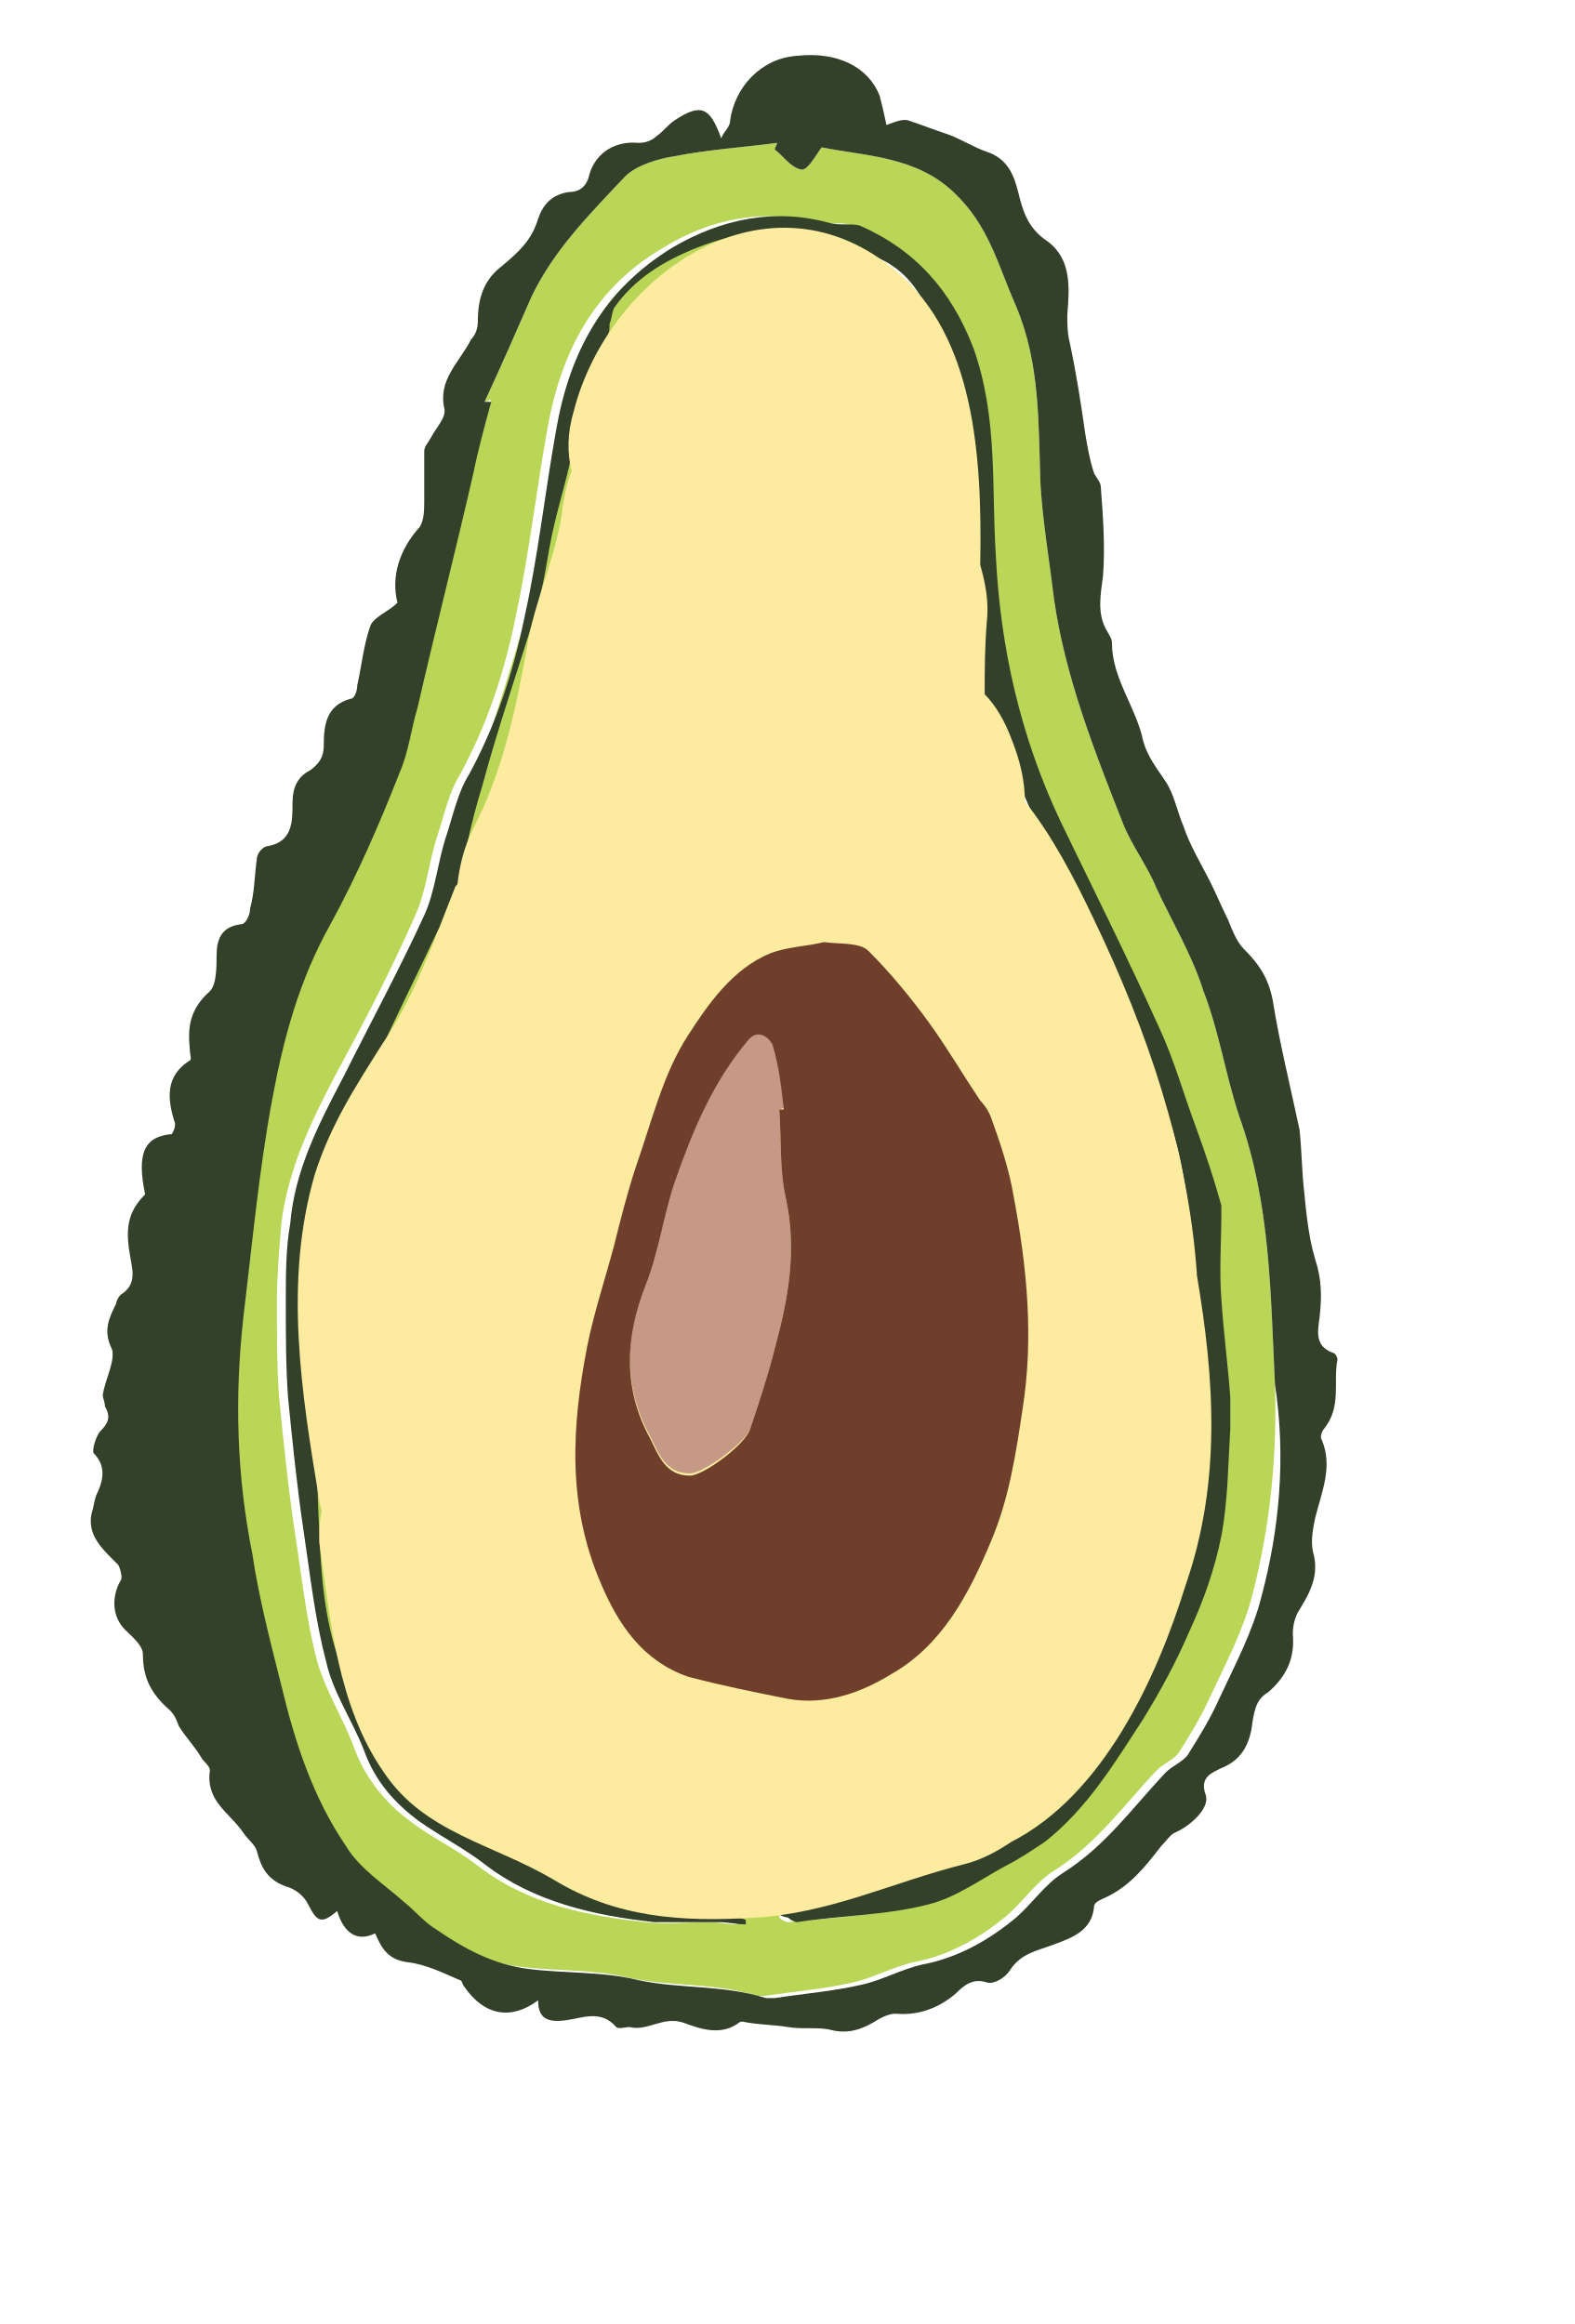
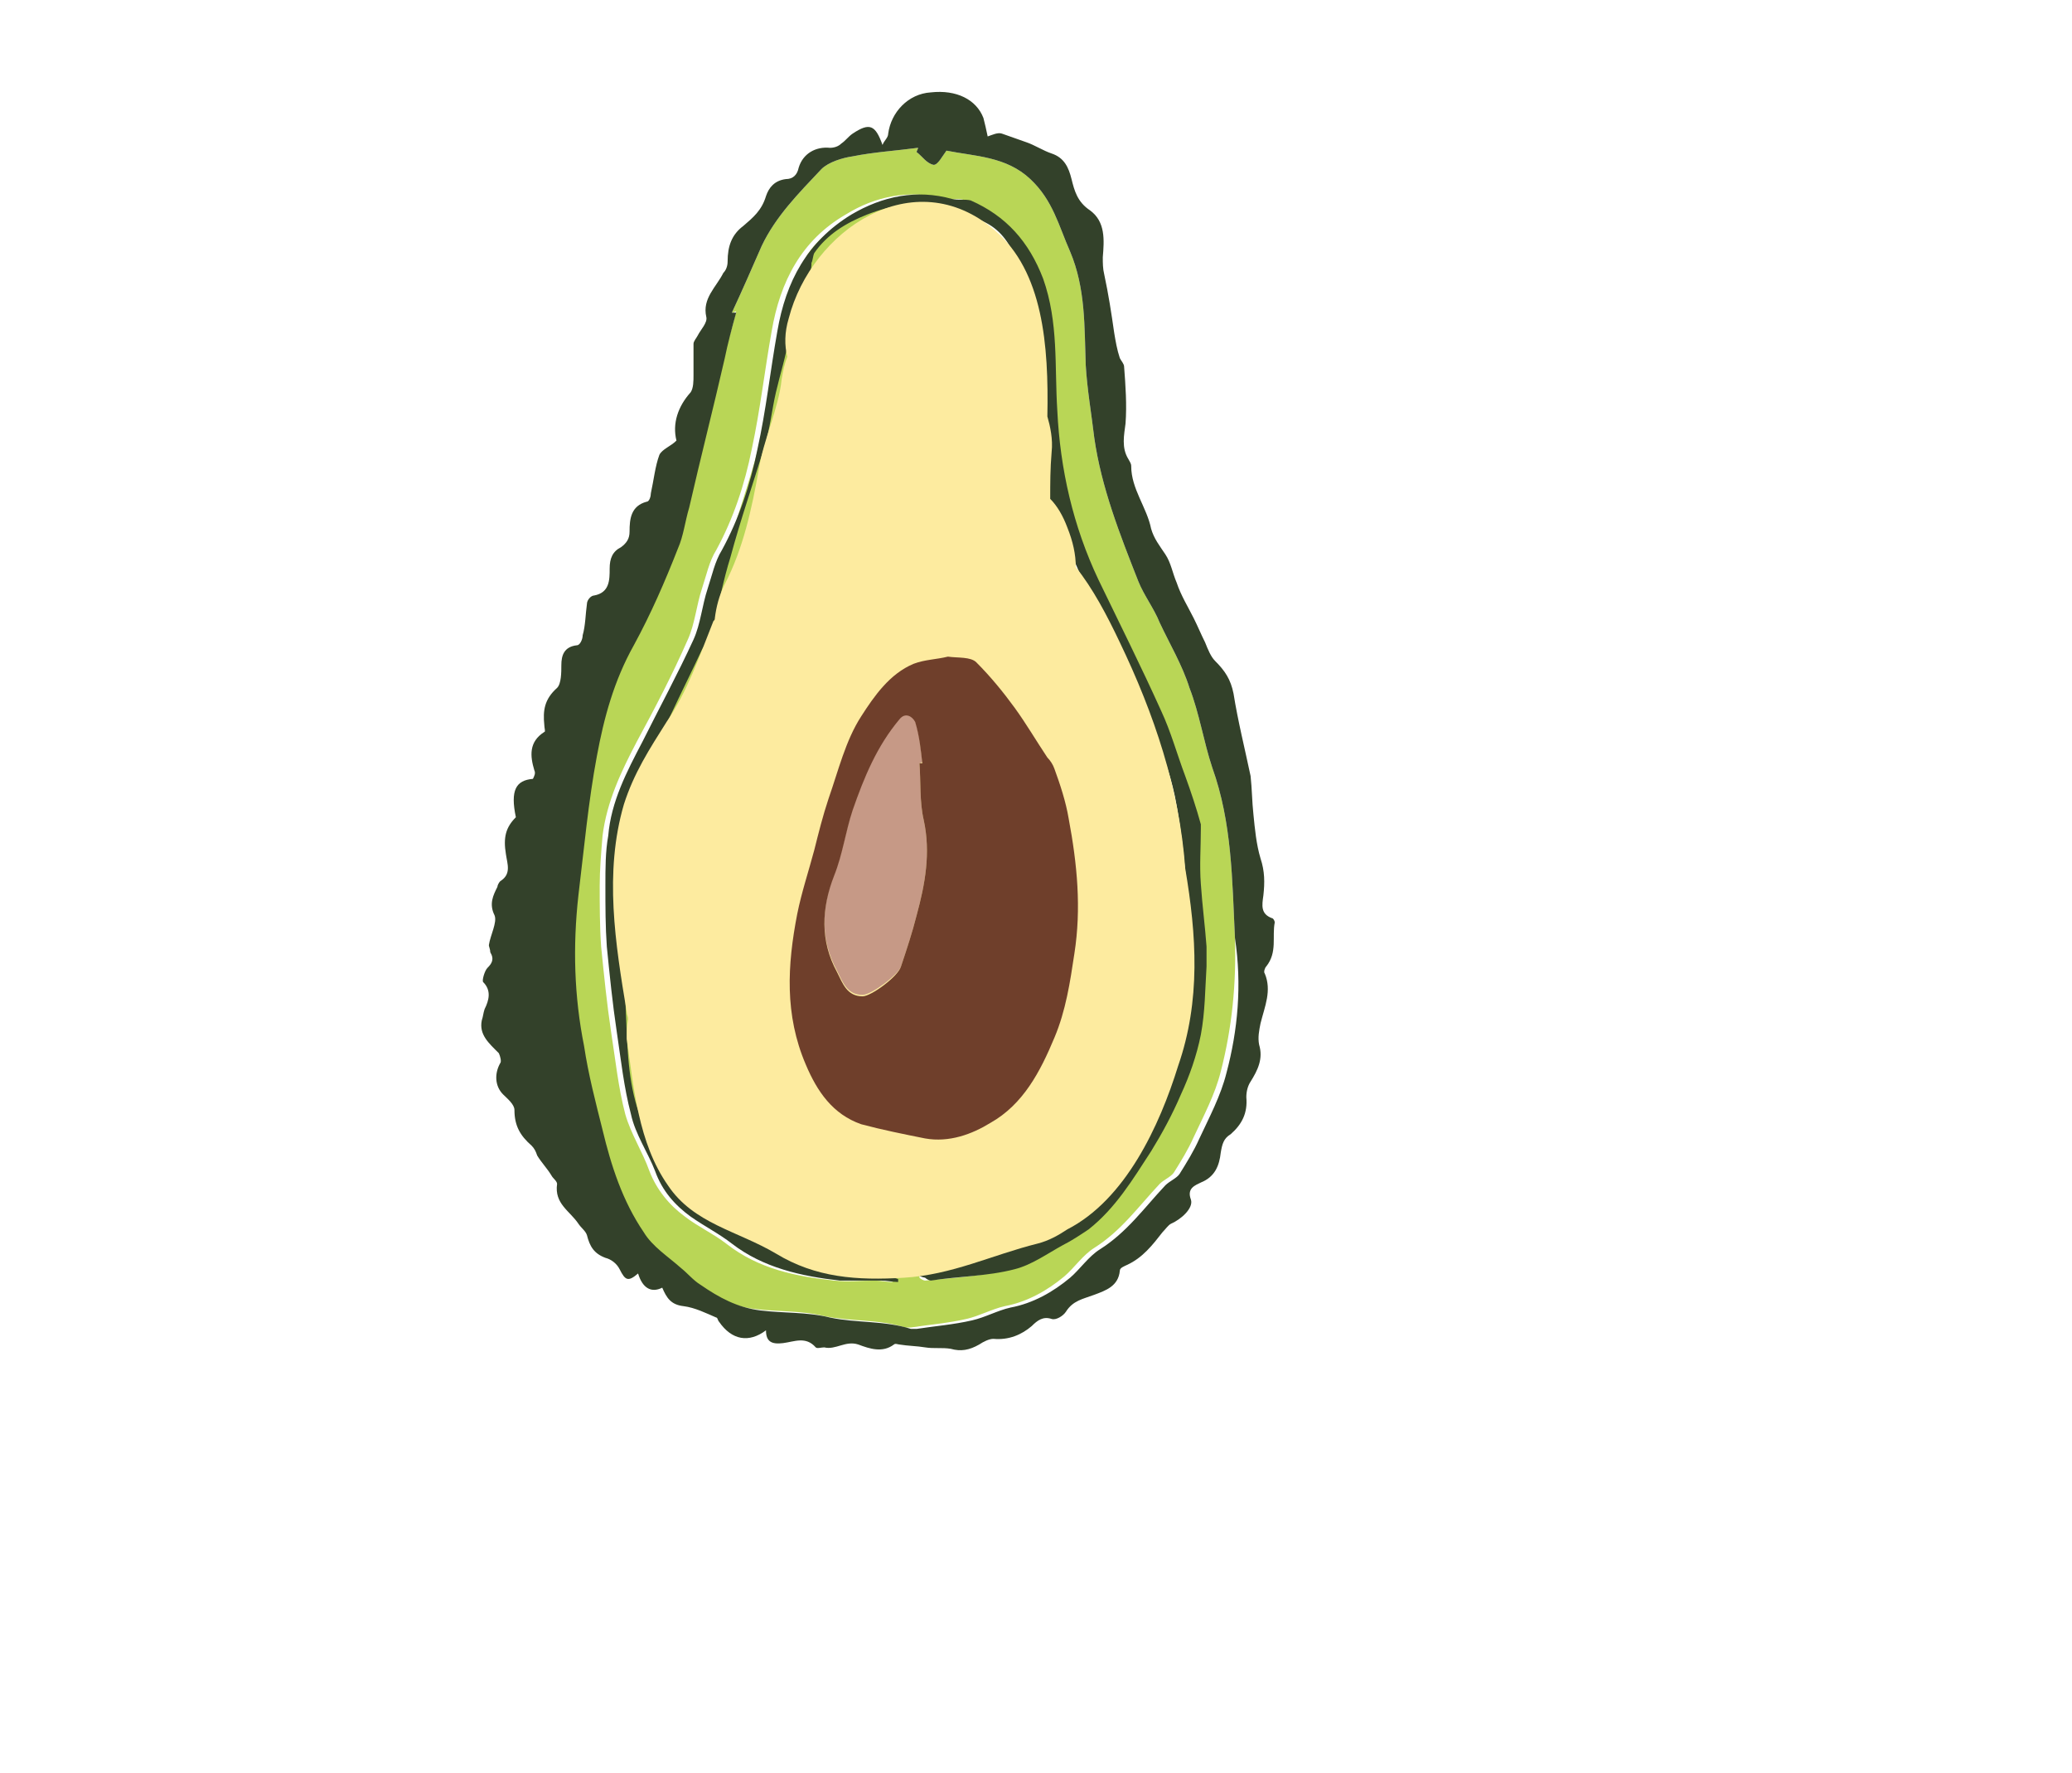
- <svg xmlns="http://www.w3.org/2000/svg" version="1.1" id="Layer_4_1_" x="0px" y="0px" viewBox="0 0 70.5 104.1" style="enable-background:new 0 0 70.5 104.1;" xml:space="preserve">
+ <svg xmlns="http://www.w3.org/2000/svg" version="1.1" id="Layer_2" x="0px" y="0px" viewBox="0 0 145.8 124.7" style="enable-background:new 0 0 145.8 124.7;" xml:space="preserve">
  <style type="text/css">
	.st0{fill:#B9D656;}
	.st1{fill:#33412A;}
	.st2{fill:#FDEB9F;}
	.st3{fill:#C69986;}
	.st4{fill:#6F3F2B;}
</style>
  <g>
-     <path class="st0" d="M22,17.9C21.8,18,21.7,18,21.7,18c0.7-1.5,1.4-3.1,2.1-4.7c1-2.1,2.6-3.7,4.2-5.4c0.5-0.5,1.5-0.8,2.2-0.9   c1.5-0.3,3.1-0.4,4.6-0.6c0,0.1-0.1,0.2-0.1,0.3c0.4,0.3,0.7,0.8,1.2,0.9c0.3,0,0.6-0.6,0.9-1c2,0.4,4.2,0.4,5.9,2   c1.6,1.5,2,3.3,2.8,5.1c1.1,2.6,1,5.3,1.1,8c0.1,1.7,0.4,3.4,0.6,5.1c0.5,3.5,1.8,6.8,3.1,10.1c0.4,1,1.1,1.9,1.5,2.9   c0.7,1.5,1.6,3,2.1,4.6c0.7,1.8,1,3.8,1.6,5.6c1.4,3.9,1.4,7.9,1.6,12c0.1,3.2-0.2,6.3-1,9.4c-0.4,1.6-1.2,3.1-1.9,4.6   c-0.4,0.9-0.9,1.7-1.4,2.5c-0.2,0.3-0.7,0.5-1,0.8c-1.5,1.6-2.7,3.3-4.6,4.5c-0.8,0.5-1.4,1.4-2.1,2c-1.2,1-2.6,1.8-4.2,2.1   c-0.9,0.2-1.8,0.7-2.7,0.9c-1.3,0.3-2.6,0.4-3.9,0.6c-0.1,0-0.3,0-0.4,0c-1.9-0.6-3.8-0.4-5.7-0.8c-1.6-0.4-3.3-0.3-4.9-0.5   c-1.6-0.2-2.9-0.9-4.2-1.8c-0.5-0.3-0.9-0.8-1.4-1.2c-0.9-0.8-2-1.5-2.6-2.5c-1.5-2.2-2.3-4.7-2.9-7.2c-0.5-2-1-3.9-1.3-5.9   c-0.7-3.5-0.8-7-0.4-10.6c0.4-3.3,0.7-6.6,1.3-9.8c0.5-2.7,1.2-5.3,2.6-7.8c1.2-2.2,2.2-4.5,3.1-6.8c0.4-0.9,0.5-1.9,0.8-2.9   c0.8-3.5,1.7-7,2.5-10.5C21.5,20.1,21.7,19.1,22,17.9z M36.8,42.2c-0.8,0.2-1.6,0.2-2.4,0.5c-1.7,0.7-2.8,2.3-3.7,3.7   c-1.1,1.7-1.6,3.8-2.3,5.8c-0.4,1.2-0.7,2.4-1,3.6c-0.4,1.5-0.9,3-1.2,4.5c-0.7,3.6-0.9,7.1,0.6,10.6c0.8,1.9,1.9,3.5,3.9,4.2   c1.5,0.4,3,0.7,4.5,1c1.7,0.3,3.3-0.3,4.6-1.1c2.3-1.3,3.5-3.6,4.5-6c0.8-1.9,1.1-3.9,1.4-5.9c0.6-3.2,0.3-6.4-0.3-9.5   c-0.2-1.2-0.6-2.4-1-3.5c-0.1-0.3-0.3-0.6-0.5-0.8c-0.8-1.2-1.5-2.4-2.3-3.5c-0.8-1.1-1.7-2.2-2.7-3.2   C38.4,42.2,37.6,42.3,36.8,42.2z M34.9,85.7c0,0.1,0,0.1,0,0.2c0.1,0.1,0.3,0.2,0.4,0.2c2-0.2,4-0.3,5.9-0.8   c1.2-0.3,2.3-1.1,3.4-1.7c0.6-0.3,1.3-0.7,1.8-1.1c1.9-1.5,3.2-3.5,4.4-5.5c0.8-1.3,1.5-2.6,2.1-4c0.6-1.4,1.1-2.8,1.4-4.2   c0.3-1.6,0.3-3.2,0.4-4.8c0-0.5,0-0.9,0-1.4c-0.1-1.5-0.3-3-0.4-4.4c-0.1-1.3,0-2.6,0-3.9c0-0.1,0-0.2,0-0.3   c-0.4-1.1-0.7-2.3-1.1-3.4c-0.5-1.5-1-3.1-1.7-4.6c-1.4-3.1-2.9-6.1-4.4-9.2c-1.8-3.8-2.6-7.8-2.9-11.9c-0.2-3.1,0.1-6.3-1-9.3   c-1-2.6-2.6-4.4-5.1-5.5c-0.4-0.2-0.9,0-1.3-0.1c-2.6-0.7-5-0.2-7.1,1.1c-3.1,1.8-4.6,4.7-5.2,8.2c-0.5,2.8-0.8,5.5-1.4,8.3   c-0.5,2.5-1.3,4.9-2.5,7.1c-0.5,0.8-0.7,1.8-1,2.7c-0.4,1.2-0.5,2.5-1,3.6c-1.1,2.5-2.3,4.8-3.6,7.2c-1.1,2.1-2.1,4.2-2.4,6.6   c-0.1,1.2-0.2,2.4-0.2,3.5c0,1.4,0,2.9,0.1,4.3c0.2,2,0.4,4,0.7,6c0.3,1.9,0.5,3.9,1,5.8c0.4,1.4,1.2,2.6,1.7,4   c0.5,1.3,1.4,2.4,2.5,3.2c0.9,0.7,2,1.2,2.9,1.9c2.3,1.8,4.9,2.3,7.6,2.6c0.9,0.1,1.9,0,2.9,0c0.4,0,0.8,0.1,1.2,0.1   c0-0.1,0-0.2,0-0.2c-0.2-0.1-0.5-0.1-0.7-0.2c-1-0.4-2.1,0.2-3.2-0.2c-1.5-0.5-3-0.6-4.4-1.4c-1.1-0.6-2.1-1.3-3.3-1.7   c-1.5-0.6-2.8-1.4-3.7-2.6c-1-1.3-1.7-2.9-2.4-4.3c-1.1-2.2-1.3-4.6-1.4-7c-0.1-1.9-0.1-3.7-0.3-5.6c-0.1-1.3-0.5-2.5-0.5-3.7   c-0.1-3,0.9-5.8,2.1-8.6c0.1-0.1,0.2-0.4,0.2-0.4c-0.5-0.6,0-1,0.2-1.5c0.4-0.8,1-1.6,1.4-2.5c0.8-1.5,1.5-3.1,2.2-4.6   c0.3-0.5,0.6-1,0.8-1.6c0.5-1.6,0.8-3.3,1.2-4.9c0.8-2.6,1.7-5.2,2.4-7.8c0.4-1.2,0.5-2.5,0.8-3.8c0.3-1.3,0.7-2.5,0.9-3.8   c0.3-1.6,0.6-3.3,1.5-4.7c0.1-0.2,0-0.4,0.1-0.6c0-0.2,0-0.5,0.2-0.7c0.9-1.3,2.2-2.1,3.7-2.7c1.8-0.8,3.5-1,5.4-0.5   c0.8,0.2,1.5,0.5,2.3,0.8c1.2,0.4,2.1,1.2,2.6,2.4c0.9,2.1,1.5,4.4,1.7,6.7c0.1,1.9,0.3,3.8,0.4,5.7c0.1,2.1,0,4.3,0.9,6.3   c1.3,2.9,2.5,5.8,3.8,8.7c1,2.1,2.2,4.2,3.1,6.3c0.7,1.7,1.2,3.4,1.6,5.2c0.4,2.2,0.6,4.4,0.8,6.7c0.1,0.8,0.2,1.7,0.1,2.5   c-0.1,1.8-0.3,3.5-0.5,5.3c-0.3,2.4-0.9,4.8-2.1,6.9c-1.1,2-2.4,3.9-3.6,5.8c-0.2,0.3-0.5,0.6-0.8,0.8c-1.6,1-3.3,1.9-4.9,2.8   c-1.7,0.9-3.5,1.5-5.4,1.8C36,85.4,35.4,85.5,34.9,85.7z" />
-     <path class="st1" d="M34.9,85.7c0.6-0.1,1.1-0.3,1.7-0.4c1.9-0.3,3.7-0.9,5.4-1.8c1.7-0.9,3.3-1.9,4.9-2.8c0.3-0.2,0.6-0.5,0.8-0.8   c1.2-1.9,2.5-3.8,3.6-5.8c1.2-2.1,1.8-4.5,2.1-6.9c0.2-1.8,0.4-3.5,0.5-5.3c0.1-0.8,0-1.7-0.1-2.5c-0.2-2.2-0.4-4.5-0.8-6.7   c-0.3-1.8-0.9-3.5-1.6-5.2c-0.9-2.2-2.1-4.2-3.1-6.3c-1.3-2.9-2.5-5.8-3.8-8.7c-0.9-2-0.8-4.2-0.9-6.3c-0.1-1.9-0.3-3.8-0.4-5.7   c-0.2-2.3-0.8-4.6-1.7-6.7c-0.5-1.1-1.3-2-2.6-2.4c-0.8-0.2-1.5-0.6-2.3-0.8c-1.8-0.5-3.6-0.2-5.4,0.5c-1.5,0.6-2.8,1.4-3.7,2.7   c-0.1,0.2-0.1,0.5-0.2,0.7c0,0.2,0,0.4-0.1,0.6c-0.9,1.4-1.2,3.1-1.5,4.7c-0.2,1.3-0.6,2.5-0.9,3.8c-0.3,1.3-0.4,2.5-0.8,3.8   c-0.8,2.6-1.7,5.2-2.4,7.8c-0.5,1.6-0.8,3.2-1.2,4.9c-0.2,0.6-0.5,1.1-0.8,1.6c-0.7,1.5-1.5,3.1-2.2,4.6c-0.4,0.9-1,1.7-1.4,2.5   c-0.2,0.4-0.7,0.9-0.2,1.5c0.1,0.1-0.1,0.3-0.2,0.4c-1.2,2.7-2.2,5.5-2.1,8.6c0,1.2,0.4,2.5,0.5,3.7c0.2,1.9,0.2,3.7,0.3,5.6   c0.1,2.4,0.3,4.8,1.4,7c0.7,1.5,1.5,3,2.4,4.3c0.9,1.3,2.2,2.1,3.7,2.6c1.1,0.4,2.2,1.1,3.3,1.7c1.4,0.8,2.9,0.9,4.4,1.4   c1.1,0.3,2.1-0.2,3.2,0.2c0.2,0.1,0.5,0.1,0.7,0.2c0,0.1,0,0.2,0,0.2c-0.4,0-0.8-0.1-1.2-0.1c-1,0-1.9,0-2.9,0   c-2.7-0.3-5.4-0.9-7.6-2.6c-0.9-0.7-1.9-1.2-2.9-1.9c-1.1-0.8-2-1.8-2.5-3.2c-0.5-1.3-1.4-2.6-1.7-4c-0.5-1.9-0.7-3.8-1-5.8   c-0.3-2-0.5-4-0.7-6c-0.1-1.4-0.1-2.8-0.1-4.3c0-1.2,0-2.4,0.2-3.5c0.2-2.4,1.3-4.5,2.4-6.6c1.2-2.4,2.5-4.8,3.6-7.2   c0.5-1.1,0.6-2.4,1-3.6c0.3-0.9,0.5-1.9,1-2.7c1.2-2.2,2-4.6,2.5-7.1c0.6-2.7,0.9-5.5,1.4-8.3c0.6-3.5,2.1-6.3,5.2-8.2   c2.2-1.3,4.6-1.8,7.1-1.1c0.4,0.1,0.9,0,1.3,0.1c2.5,1.1,4.1,2.9,5.1,5.5c1.1,3.1,0.8,6.2,1,9.3c0.2,4.1,1.1,8.1,2.9,11.9   c1.5,3.1,3,6.1,4.4,9.2c0.7,1.5,1.1,3,1.7,4.6c0.4,1.1,0.8,2.3,1.1,3.4c0,0.1,0,0.2,0,0.3c0,1.3-0.1,2.6,0,3.9   c0.1,1.5,0.3,3,0.4,4.4c0,0.5,0,0.9,0,1.4c-0.1,1.6-0.1,3.2-0.4,4.8c-0.3,1.5-0.8,2.9-1.4,4.2c-0.6,1.4-1.3,2.7-2.1,4   c-1.3,2-2.5,4-4.4,5.5c-0.6,0.4-1.2,0.8-1.8,1.1c-1.1,0.6-2.2,1.4-3.4,1.7c-1.9,0.5-4,0.5-5.9,0.8c-0.1,0-0.3-0.1-0.4-0.2   C34.8,85.8,34.9,85.7,34.9,85.7z" />
-     <path class="st1" d="M59.9,60.9c0-0.1-0.1-0.3-0.2-0.3c-0.8-0.3-0.7-0.9-0.6-1.6c0.1-0.9,0.1-1.7-0.2-2.6c-0.3-1-0.4-2.1-0.5-3.1   c-0.1-0.9-0.1-1.8-0.2-2.7c-0.4-1.9-0.9-3.9-1.2-5.8c-0.2-1-0.6-1.6-1.3-2.3c-0.3-0.3-0.5-0.8-0.7-1.3c-0.3-0.6-0.5-1.1-0.8-1.7   c-0.4-0.8-0.9-1.6-1.2-2.5c-0.3-0.7-0.4-1.4-0.8-2c-0.4-0.6-0.8-1.1-1-1.8c-0.3-1.5-1.4-2.8-1.4-4.4c0-0.2-0.1-0.3-0.2-0.5   c-0.5-0.8-0.3-1.7-0.2-2.5c0.1-1.3,0-2.7-0.1-4c0-0.2-0.2-0.4-0.3-0.6c-0.2-0.6-0.3-1.2-0.4-1.8c-0.2-1.4-0.4-2.7-0.7-4.1   c-0.1-0.4-0.1-0.8-0.1-1.2c0.1-1.2,0.2-2.5-0.9-3.3c-0.9-0.6-1.1-1.4-1.3-2.2c-0.2-0.8-0.5-1.5-1.4-1.8c-0.6-0.2-1.2-0.6-1.8-0.8   c-0.6-0.2-1.1-0.4-1.7-0.6c-0.3-0.1-0.7,0.1-1,0.2c-0.1-0.5-0.2-0.9-0.3-1.3c-0.5-1.3-1.9-2-3.7-1.8c-1.6,0.1-2.8,1.4-3,2.9   c0,0.3-0.3,0.5-0.4,0.8c-0.5-1.4-0.9-1.6-2.1-0.8c-0.3,0.2-0.5,0.5-0.8,0.7c-0.2,0.2-0.5,0.3-0.8,0.3c-1-0.1-1.9,0.4-2.2,1.4   c-0.1,0.5-0.4,0.8-0.9,0.8c-0.8,0.1-1.2,0.6-1.4,1.2c-0.3,1-0.9,1.5-1.6,2.1c-0.8,0.6-1.1,1.4-1.1,2.5c0,0.3-0.1,0.6-0.3,0.8   c-0.5,1-1.5,1.8-1.2,3.1c0.1,0.4-0.4,0.9-0.6,1.3c-0.1,0.2-0.3,0.4-0.3,0.6c0,0.7,0,1.5,0,2.2c0,0.4,0,0.9-0.2,1.2   c-0.9,1-1.3,2.2-1,3.4c-0.4,0.4-1,0.6-1.2,1c-0.3,0.8-0.4,1.8-0.6,2.7c0,0.2-0.1,0.6-0.3,0.6c-1.1,0.3-1.2,1.2-1.2,2.1   c0,0.5-0.2,0.8-0.6,1.1c-0.6,0.3-0.8,0.8-0.8,1.5c0,0.8,0,1.7-1.1,1.9c-0.2,0-0.5,0.3-0.5,0.6c-0.1,0.7-0.1,1.5-0.3,2.2   c0,0.3-0.2,0.7-0.4,0.7c-0.9,0.1-1.1,0.7-1.1,1.4c0,0.5,0,1.3-0.3,1.6c-0.9,0.8-1,1.6-0.9,2.6c0,0.2,0.1,0.5,0,0.5   c-1.1,0.7-1,1.7-0.7,2.7c0.1,0.2,0,0.4-0.1,0.6c-1.2,0.1-1.6,0.8-1.2,2.7c-0.7,0.7-0.9,1.4-0.7,2.6c0.1,0.7,0.4,1.4-0.4,1.9   c-0.1,0.1-0.2,0.3-0.2,0.4C4.9,59,4.6,59.6,5,60.4c0.2,0.5-0.3,1.4-0.4,2.1c0,0.1,0.1,0.3,0.1,0.5c0.3,0.5,0.1,0.8-0.2,1.1   c-0.2,0.2-0.4,0.9-0.3,1c0.6,0.6,0.4,1.3,0.1,1.9c-0.1,0.3-0.1,0.5-0.2,0.8c-0.2,1,0.5,1.6,1.2,2.3c0.1,0.2,0.2,0.6,0.1,0.7   c-0.4,0.7-0.4,1.6,0.2,2.2c0.3,0.3,0.8,0.7,0.8,1.1c0,1.1,0.4,1.8,1.2,2.5c0.2,0.2,0.3,0.4,0.4,0.7c0.3,0.5,0.7,0.9,1,1.4   c0.1,0.2,0.4,0.4,0.4,0.6c-0.2,1.4,0.9,1.9,1.5,2.8c0.2,0.3,0.5,0.5,0.6,0.8c0.2,0.8,0.5,1.3,1.3,1.6c0.4,0.1,0.8,0.4,1,0.8   c0.4,0.8,0.6,0.9,1.3,0.3c0.3,1,0.9,1.4,1.7,1c0.3,0.7,0.6,1.2,1.5,1.3c0.8,0.1,1.6,0.5,2.3,0.8c0.1,0,0.1,0.2,0.2,0.3   c0.9,1.3,2.1,1.5,3.3,0.6c0,0.8,0.4,1,1.2,0.9c0.8-0.1,1.6-0.5,2.3,0.3c0.1,0.1,0.4,0,0.6,0c0.8,0.2,1.5-0.5,2.4-0.2   c0.8,0.3,1.7,0.6,2.5,0c0.1-0.1,0.3,0,0.4,0c0.6,0.1,1.2,0.1,1.8,0.2c0.6,0.1,1.2,0,1.8,0.1c0.7,0.2,1.3,0.1,2-0.3   c0.3-0.2,0.7-0.4,1-0.4c1.1,0.1,2-0.3,2.7-0.9c0.4-0.4,0.8-0.7,1.4-0.5c0.3,0.1,0.8-0.2,1-0.5c0.5-0.8,1.2-0.9,2-1.2   c0.8-0.3,1.7-0.6,1.8-1.7c0-0.2,0.3-0.3,0.5-0.4c1.1-0.5,1.8-1.4,2.5-2.3c0.2-0.2,0.4-0.5,0.6-0.6c0.7-0.3,1.6-1.1,1.4-1.7   c-0.3-0.8,0.3-1,0.7-1.2c1-0.4,1.3-1.2,1.4-2.1c0.1-0.6,0.2-1,0.7-1.3c0.8-0.7,1.2-1.5,1.1-2.6c0-0.4,0.1-0.8,0.3-1.1   c0.5-0.8,0.9-1.6,0.6-2.6c-0.1-0.5,0-1,0.1-1.5c0.3-1.2,0.8-2.3,0.3-3.5c-0.1-0.1,0-0.4,0.1-0.5C60.1,63,59.7,61.9,59.9,60.9z    M56.5,71.5c-0.4,1.6-1.2,3.1-1.9,4.6c-0.4,0.9-0.9,1.7-1.4,2.5c-0.2,0.3-0.7,0.5-1,0.8c-1.5,1.6-2.7,3.3-4.6,4.5   c-0.8,0.5-1.4,1.4-2.1,2c-1.2,1-2.6,1.8-4.2,2.1c-0.9,0.2-1.8,0.7-2.7,0.9c-1.3,0.3-2.6,0.4-3.9,0.6c-0.1,0-0.3,0-0.4,0   c-1.9-0.6-3.8-0.4-5.7-0.8c-1.6-0.4-3.3-0.3-4.9-0.5c-1.6-0.2-2.9-0.9-4.2-1.8c-0.5-0.3-0.9-0.8-1.4-1.2c-0.9-0.8-2-1.5-2.6-2.5   c-1.5-2.2-2.3-4.7-2.9-7.2c-0.5-2-1-3.9-1.3-5.9c-0.7-3.5-0.8-7-0.4-10.6c0.4-3.3,0.7-6.6,1.3-9.8c0.5-2.7,1.2-5.3,2.6-7.8   c1.2-2.2,2.2-4.5,3.1-6.8c0.4-0.9,0.5-1.9,0.8-2.9c0.8-3.5,1.7-7,2.5-10.5c0.2-1,0.5-2.1,0.8-3.2C21.8,18,21.7,18,21.7,18   c0.7-1.5,1.4-3.1,2.1-4.7c1-2.1,2.6-3.7,4.2-5.4c0.5-0.5,1.5-0.8,2.2-0.9c1.5-0.3,3.1-0.4,4.6-0.6c0,0.1-0.1,0.2-0.1,0.3   c0.4,0.3,0.7,0.8,1.2,0.9c0.3,0,0.6-0.6,0.9-1c2,0.4,4.2,0.4,5.9,2c1.6,1.5,2,3.3,2.8,5.1c1.1,2.6,1,5.3,1.1,8   c0.1,1.7,0.4,3.4,0.6,5.1c0.5,3.5,1.8,6.8,3.1,10.1c0.4,1,1.1,1.9,1.5,2.9c0.7,1.5,1.6,3,2.1,4.6c0.7,1.8,1,3.8,1.6,5.6   c1.4,3.9,1.4,7.9,1.6,12C57.6,65.3,57.3,68.5,56.5,71.5z" />
-     <path class="st2" d="M53.6,57.1c0,0,0-0.1,0-0.1c-0.4-5.5-2.2-10.8-4.6-15.8c-0.9-1.9-1.9-3.8-3.1-5.3c0-0.9-0.2-1.8-0.6-2.8   c-0.3-0.8-0.7-1.5-1.2-2c0-1.1,0-2.1,0.1-3.3c0.1-0.9-0.1-1.8-0.3-2.5c0.1-5-0.3-10.2-3.7-13.1c-5.7-4.9-12.9,0-14.5,6.2   c-0.3,1-0.3,1.9-0.1,2.7c-0.2,0.5-0.3,1-0.4,1.6c-0.2,2-1.3,4.3-1.6,6.3c-0.5,2.8-1.1,5.6-2.4,8.1c-0.4,0.8-0.6,1.6-0.7,2.4   c0,0.1,0,0.1-0.1,0.2c-1,2.5-1.8,4.9-3.3,7.1c-1.2,1.9-2.3,3.6-3,5.8c-1.4,4.8-0.6,9.8,0.2,14.6c0,0.2,0.1,0.3,0.1,0.5   c-0.1,0.5-0.1,0.9-0.1,1.4c0.5,3.4,0.8,7.3,2.9,10.3c1.8,2.7,4.9,3.2,7.6,4.8c2.8,1.7,5.7,1.9,9,1.7c3.4-0.2,6.2-1.6,9.4-2.4   c0.8-0.2,1.5-0.6,2.1-1c4.1-2.1,6.5-7.3,7.8-11.5C54.7,66.4,54.4,61.8,53.6,57.1z" />
+     <path class="st0" d="M51.8,21.9C51.6,22,51.5,22,51.5,22c0.7-1.5,1.4-3.1,2.1-4.7c1-2.1,2.6-3.7,4.2-5.4c0.5-0.5,1.5-0.8,2.2-0.9   c1.5-0.3,3.1-0.4,4.6-0.6c0,0.1-0.1,0.2-0.1,0.3c0.4,0.3,0.7,0.8,1.2,0.9c0.3,0,0.6-0.6,0.9-1c2,0.4,4.2,0.4,5.9,2   c1.6,1.5,2,3.3,2.8,5.1c1.1,2.6,1,5.3,1.1,8c0.1,1.7,0.4,3.4,0.6,5.1c0.5,3.5,1.8,6.8,3.1,10.1c0.4,1,1.1,1.9,1.5,2.9   c0.7,1.5,1.6,3,2.1,4.6c0.7,1.8,1,3.8,1.6,5.6c1.4,3.9,1.4,7.9,1.6,12c0.1,3.2-0.2,6.3-1,9.4C85.5,77,84.7,78.5,84,80   c-0.4,0.9-0.9,1.7-1.4,2.5c-0.2,0.3-0.7,0.5-1,0.8c-1.5,1.6-2.7,3.3-4.6,4.5c-0.8,0.5-1.4,1.4-2.1,2c-1.2,1-2.6,1.8-4.2,2.1   c-0.9,0.2-1.8,0.7-2.7,0.9c-1.3,0.3-2.6,0.4-3.9,0.6c-0.1,0-0.3,0-0.4,0c-1.9-0.6-3.8-0.4-5.7-0.8c-1.6-0.4-3.3-0.3-4.9-0.5   c-1.6-0.2-2.9-0.9-4.2-1.8c-0.5-0.3-0.9-0.8-1.4-1.2c-0.9-0.8-2-1.5-2.6-2.5c-1.5-2.2-2.3-4.7-2.9-7.2c-0.5-2-1-3.9-1.3-5.9   c-0.7-3.5-0.8-7-0.4-10.6c0.4-3.3,0.7-6.6,1.3-9.8c0.5-2.7,1.2-5.3,2.6-7.8c1.2-2.2,2.2-4.5,3.1-6.8c0.4-0.9,0.5-1.9,0.8-2.9   c0.8-3.5,1.7-7,2.5-10.5C51.3,24.1,51.5,23.1,51.8,21.9z M66.6,46.2c-0.8,0.2-1.6,0.2-2.4,0.5c-1.7,0.7-2.8,2.3-3.7,3.7   c-1.1,1.7-1.6,3.8-2.3,5.8c-0.4,1.2-0.7,2.4-1,3.6c-0.4,1.5-0.9,3-1.2,4.5c-0.7,3.6-0.9,7.1,0.6,10.6c0.8,1.9,1.9,3.5,3.9,4.2   c1.5,0.4,3,0.7,4.5,1c1.7,0.3,3.3-0.3,4.6-1.1c2.3-1.3,3.5-3.6,4.5-6c0.8-1.9,1.1-3.9,1.4-5.9c0.6-3.2,0.3-6.4-0.3-9.5   c-0.2-1.2-0.6-2.4-1-3.5c-0.1-0.3-0.3-0.6-0.5-0.8c-0.8-1.2-1.5-2.4-2.3-3.5c-0.8-1.1-1.7-2.2-2.7-3.2   C68.2,46.2,67.4,46.3,66.6,46.2z M64.7,89.7c0,0.1,0,0.1,0,0.2c0.1,0.1,0.3,0.2,0.4,0.2c2-0.2,4-0.3,5.9-0.8   c1.2-0.3,2.3-1.1,3.4-1.7c0.6-0.3,1.3-0.7,1.8-1.1c1.9-1.5,3.2-3.5,4.4-5.5c0.8-1.3,1.5-2.6,2.1-4s1.1-2.8,1.4-4.2   c0.3-1.6,0.3-3.2,0.4-4.8c0-0.5,0-0.9,0-1.4c-0.1-1.5-0.3-3-0.4-4.4c-0.1-1.3,0-2.6,0-3.9c0-0.1,0-0.2,0-0.3   c-0.4-1.1-0.7-2.3-1.1-3.4c-0.5-1.5-1-3.1-1.7-4.6c-1.4-3.1-2.9-6.1-4.4-9.2C75.1,37,74.3,33,74,28.9c-0.2-3.1,0.1-6.3-1-9.3   c-1-2.6-2.6-4.4-5.1-5.5c-0.4-0.2-0.9,0-1.3-0.1c-2.6-0.7-5-0.2-7.1,1.1c-3.1,1.8-4.6,4.7-5.2,8.2c-0.5,2.8-0.8,5.5-1.4,8.3   c-0.5,2.5-1.3,4.9-2.5,7.1c-0.5,0.8-0.7,1.8-1,2.7c-0.4,1.2-0.5,2.5-1,3.6c-1.1,2.5-2.3,4.8-3.6,7.2c-1.1,2.1-2.1,4.2-2.4,6.6   c-0.1,1.2-0.2,2.4-0.2,3.5c0,1.4,0,2.9,0.1,4.3c0.2,2,0.4,4,0.7,6c0.3,1.9,0.5,3.9,1,5.8c0.4,1.4,1.2,2.6,1.7,4   c0.5,1.3,1.4,2.4,2.5,3.2c0.9,0.7,2,1.2,2.9,1.9c2.3,1.8,4.9,2.3,7.6,2.6c0.9,0.1,1.9,0,2.9,0c0.4,0,0.8,0.1,1.2,0.1   c0-0.1,0-0.2,0-0.2c-0.2-0.1-0.5-0.1-0.7-0.2c-1-0.4-2.1,0.2-3.2-0.2c-1.5-0.5-3-0.6-4.4-1.4c-1.1-0.6-2.1-1.3-3.3-1.7   c-1.5-0.6-2.8-1.4-3.7-2.6c-1-1.3-1.7-2.9-2.4-4.3c-1.1-2.2-1.3-4.6-1.4-7c-0.1-1.9-0.1-3.7-0.3-5.6c-0.1-1.3-0.5-2.5-0.5-3.7   c-0.1-3,0.9-5.8,2.1-8.6c0.1-0.1,0.2-0.4,0.2-0.4c-0.5-0.6,0-1,0.2-1.5c0.4-0.8,1-1.6,1.4-2.5c0.8-1.5,1.5-3.1,2.2-4.6   c0.3-0.5,0.6-1,0.8-1.6c0.5-1.6,0.8-3.3,1.2-4.9c0.8-2.6,1.7-5.2,2.4-7.8c0.4-1.2,0.5-2.5,0.8-3.8s0.7-2.5,0.9-3.8   c0.3-1.6,0.6-3.3,1.5-4.7c0.1-0.2,0-0.4,0.1-0.6c0-0.2,0-0.5,0.2-0.7c0.9-1.3,2.2-2.1,3.7-2.7c1.8-0.8,3.5-1,5.4-0.5   c0.8,0.2,1.5,0.5,2.3,0.8c1.2,0.4,2.1,1.2,2.6,2.4c0.9,2.1,1.5,4.4,1.7,6.7c0.1,1.9,0.3,3.8,0.4,5.7c0.1,2.1,0,4.3,0.9,6.3   c1.3,2.9,2.5,5.8,3.8,8.7c1,2.1,2.2,4.2,3.1,6.3c0.7,1.7,1.2,3.4,1.6,5.2c0.4,2.2,0.6,4.4,0.8,6.7c0.1,0.8,0.2,1.7,0.1,2.5   c-0.1,1.8-0.3,3.5-0.5,5.3c-0.3,2.4-0.9,4.8-2.1,6.9c-1.1,2-2.4,3.9-3.6,5.8c-0.2,0.3-0.5,0.6-0.8,0.8c-1.6,1-3.3,1.9-4.9,2.8   c-1.7,0.9-3.5,1.5-5.4,1.8C65.8,89.4,65.2,89.5,64.7,89.7z" />
+     <path class="st1" d="M64.7,89.7c0.6-0.1,1.1-0.3,1.7-0.4c1.9-0.3,3.7-0.9,5.4-1.8c1.7-0.9,3.3-1.9,4.9-2.8c0.3-0.2,0.6-0.5,0.8-0.8   c1.2-1.9,2.5-3.8,3.6-5.8c1.2-2.1,1.8-4.5,2.1-6.9c0.2-1.8,0.4-3.5,0.5-5.3c0.1-0.8,0-1.7-0.1-2.5c-0.2-2.2-0.4-4.5-0.8-6.7   c-0.3-1.8-0.9-3.5-1.6-5.2c-0.9-2.2-2.1-4.2-3.1-6.3c-1.3-2.9-2.5-5.8-3.8-8.7c-0.9-2-0.8-4.2-0.9-6.3c-0.1-1.9-0.3-3.8-0.4-5.7   c-0.2-2.3-0.8-4.6-1.7-6.7c-0.5-1.1-1.3-2-2.6-2.4c-0.8-0.2-1.5-0.6-2.3-0.8c-1.8-0.5-3.6-0.2-5.4,0.5c-1.5,0.6-2.8,1.4-3.7,2.7   c-0.1,0.2-0.1,0.5-0.2,0.7c0,0.2,0,0.4-0.1,0.6c-0.9,1.4-1.2,3.1-1.5,4.7c-0.2,1.3-0.6,2.5-0.9,3.8s-0.4,2.5-0.8,3.8   c-0.8,2.6-1.7,5.2-2.4,7.8c-0.5,1.6-0.8,3.2-1.2,4.9c-0.2,0.6-0.5,1.1-0.8,1.6c-0.7,1.5-1.5,3.1-2.2,4.6c-0.4,0.9-1,1.7-1.4,2.5   c-0.2,0.4-0.7,0.9-0.2,1.5c0.1,0.1-0.1,0.3-0.2,0.4c-1.2,2.7-2.2,5.5-2.1,8.6c0,1.2,0.4,2.5,0.5,3.7c0.2,1.9,0.2,3.7,0.3,5.6   c0.1,2.4,0.3,4.8,1.4,7c0.7,1.5,1.5,3,2.4,4.3c0.9,1.3,2.2,2.1,3.7,2.6c1.1,0.4,2.2,1.1,3.3,1.7c1.4,0.8,2.9,0.9,4.4,1.4   c1.1,0.3,2.1-0.2,3.2,0.2c0.2,0.1,0.5,0.1,0.7,0.2c0,0.1,0,0.2,0,0.2c-0.4,0-0.8-0.1-1.2-0.1c-1,0-1.9,0-2.9,0   c-2.7-0.3-5.4-0.9-7.6-2.6c-0.9-0.7-1.9-1.2-2.9-1.9c-1.1-0.8-2-1.8-2.5-3.2c-0.5-1.3-1.4-2.6-1.7-4c-0.5-1.9-0.7-3.8-1-5.8   c-0.3-2-0.5-4-0.7-6c-0.1-1.4-0.1-2.8-0.1-4.3c0-1.2,0-2.4,0.2-3.5c0.2-2.4,1.3-4.5,2.4-6.6c1.2-2.4,2.5-4.8,3.6-7.2   c0.5-1.1,0.6-2.4,1-3.6c0.3-0.9,0.5-1.9,1-2.7c1.2-2.2,2-4.6,2.5-7.1c0.6-2.7,0.9-5.5,1.4-8.3c0.6-3.5,2.1-6.3,5.2-8.2   c2.2-1.3,4.6-1.8,7.1-1.1c0.4,0.1,0.9,0,1.3,0.1c2.5,1.1,4.1,2.9,5.1,5.5c1.1,3.1,0.8,6.2,1,9.3c0.2,4.1,1.1,8.1,2.9,11.9   c1.5,3.1,3,6.1,4.4,9.2c0.7,1.5,1.1,3,1.7,4.6c0.4,1.1,0.8,2.3,1.1,3.4c0,0.1,0,0.2,0,0.3c0,1.3-0.1,2.6,0,3.9   c0.1,1.5,0.3,3,0.4,4.4c0,0.5,0,0.9,0,1.4c-0.1,1.6-0.1,3.2-0.4,4.8c-0.3,1.5-0.8,2.9-1.4,4.2c-0.6,1.4-1.3,2.7-2.1,4   c-1.3,2-2.5,4-4.4,5.5c-0.6,0.4-1.2,0.8-1.8,1.1c-1.1,0.6-2.2,1.4-3.4,1.7c-1.9,0.5-4,0.5-5.9,0.8c-0.1,0-0.3-0.1-0.4-0.2   C64.6,89.8,64.7,89.7,64.7,89.7z" />
+     <path class="st1" d="M89.7,64.9c0-0.1-0.1-0.3-0.2-0.3c-0.8-0.3-0.7-0.9-0.6-1.6c0.1-0.9,0.1-1.7-0.2-2.6c-0.3-1-0.4-2.1-0.5-3.1   c-0.1-0.9-0.1-1.8-0.2-2.7c-0.4-1.9-0.9-3.9-1.2-5.8c-0.2-1-0.6-1.6-1.3-2.3c-0.3-0.3-0.5-0.8-0.7-1.3c-0.3-0.6-0.5-1.1-0.8-1.7   c-0.4-0.8-0.9-1.6-1.2-2.5c-0.3-0.7-0.4-1.4-0.8-2c-0.4-0.6-0.8-1.1-1-1.8c-0.3-1.5-1.4-2.8-1.4-4.4c0-0.2-0.1-0.3-0.2-0.5   c-0.5-0.8-0.3-1.7-0.2-2.5c0.1-1.3,0-2.7-0.1-4c0-0.2-0.2-0.4-0.3-0.6c-0.2-0.6-0.3-1.2-0.4-1.8c-0.2-1.4-0.4-2.7-0.7-4.1   c-0.1-0.4-0.1-0.8-0.1-1.2c0.1-1.2,0.2-2.5-0.9-3.3c-0.9-0.6-1.1-1.4-1.3-2.2c-0.2-0.8-0.5-1.5-1.4-1.8c-0.6-0.2-1.2-0.6-1.8-0.8   s-1.1-0.4-1.7-0.6c-0.3-0.1-0.7,0.1-1,0.2c-0.1-0.5-0.2-0.9-0.3-1.3c-0.5-1.3-1.9-2-3.7-1.8c-1.6,0.1-2.8,1.4-3,2.9   c0,0.3-0.3,0.5-0.4,0.8c-0.5-1.4-0.9-1.6-2.1-0.8c-0.3,0.2-0.5,0.5-0.8,0.7c-0.2,0.2-0.5,0.3-0.8,0.3c-1-0.1-1.9,0.4-2.2,1.4   c-0.1,0.5-0.4,0.8-0.9,0.8c-0.8,0.1-1.2,0.6-1.4,1.2c-0.3,1-0.9,1.5-1.6,2.1c-0.8,0.6-1.1,1.4-1.1,2.5c0,0.3-0.1,0.6-0.3,0.8   c-0.5,1-1.5,1.8-1.2,3.1c0.1,0.4-0.4,0.9-0.6,1.3c-0.1,0.2-0.3,0.4-0.3,0.6c0,0.7,0,1.5,0,2.2c0,0.4,0,0.9-0.2,1.2   c-0.9,1-1.3,2.2-1,3.4c-0.4,0.4-1,0.6-1.2,1c-0.3,0.8-0.4,1.8-0.6,2.7c0,0.2-0.1,0.6-0.3,0.6c-1.1,0.3-1.2,1.2-1.2,2.1   c0,0.5-0.2,0.8-0.6,1.1c-0.6,0.3-0.8,0.8-0.8,1.5c0,0.8,0,1.7-1.1,1.9c-0.2,0-0.5,0.3-0.5,0.6c-0.1,0.7-0.1,1.5-0.3,2.2   c0,0.3-0.2,0.7-0.4,0.7c-0.9,0.1-1.1,0.7-1.1,1.4c0,0.5,0,1.3-0.3,1.6c-0.9,0.8-1,1.6-0.9,2.6c0,0.2,0.1,0.5,0,0.5   c-1.1,0.7-1,1.7-0.7,2.7c0.1,0.2,0,0.4-0.1,0.6c-1.2,0.1-1.6,0.8-1.2,2.7c-0.7,0.7-0.9,1.4-0.7,2.6c0.1,0.7,0.4,1.4-0.4,1.9   c-0.1,0.1-0.2,0.3-0.2,0.4c-0.3,0.6-0.6,1.2-0.2,2c0.2,0.5-0.3,1.4-0.4,2.1c0,0.1,0.1,0.3,0.1,0.5c0.3,0.5,0.1,0.8-0.2,1.1   c-0.2,0.2-0.4,0.9-0.3,1c0.6,0.6,0.4,1.3,0.1,1.9c-0.1,0.3-0.1,0.5-0.2,0.8c-0.2,1,0.5,1.6,1.2,2.3c0.1,0.2,0.2,0.6,0.1,0.7   c-0.4,0.7-0.4,1.6,0.2,2.2c0.3,0.3,0.8,0.7,0.8,1.1c0,1.1,0.4,1.8,1.2,2.5c0.2,0.2,0.3,0.4,0.4,0.7c0.3,0.5,0.7,0.9,1,1.4   c0.1,0.2,0.4,0.4,0.4,0.6c-0.2,1.4,0.9,1.9,1.5,2.8c0.2,0.3,0.5,0.5,0.6,0.8c0.2,0.8,0.5,1.3,1.3,1.6c0.4,0.1,0.8,0.4,1,0.8   c0.4,0.8,0.6,0.9,1.3,0.3c0.3,1,0.9,1.4,1.7,1c0.3,0.7,0.6,1.2,1.5,1.3c0.8,0.1,1.6,0.5,2.3,0.8c0.1,0,0.1,0.2,0.2,0.3   c0.9,1.3,2.1,1.5,3.3,0.6c0,0.8,0.4,1,1.2,0.9s1.6-0.5,2.3,0.3c0.1,0.1,0.4,0,0.6,0c0.8,0.2,1.5-0.5,2.4-0.2c0.8,0.3,1.7,0.6,2.5,0   c0.1-0.1,0.3,0,0.4,0c0.6,0.1,1.2,0.1,1.8,0.2s1.2,0,1.8,0.1c0.7,0.2,1.3,0.1,2-0.3c0.3-0.2,0.7-0.4,1-0.4c1.1,0.1,2-0.3,2.7-0.9   c0.4-0.4,0.8-0.7,1.4-0.5c0.3,0.1,0.8-0.2,1-0.5c0.5-0.8,1.2-0.9,2-1.2c0.8-0.3,1.7-0.6,1.8-1.7c0-0.2,0.3-0.3,0.5-0.4   c1.1-0.5,1.8-1.4,2.5-2.3c0.2-0.2,0.4-0.5,0.6-0.6c0.7-0.3,1.6-1.1,1.4-1.7c-0.3-0.8,0.3-1,0.7-1.2c1-0.4,1.3-1.2,1.4-2.1   c0.1-0.6,0.2-1,0.7-1.3c0.8-0.7,1.2-1.5,1.1-2.6c0-0.4,0.1-0.8,0.3-1.1c0.5-0.8,0.9-1.6,0.6-2.6c-0.1-0.5,0-1,0.1-1.5   c0.3-1.2,0.8-2.3,0.3-3.5c-0.1-0.1,0-0.4,0.1-0.5C89.9,67,89.5,65.9,89.7,64.9z M86.3,75.5c-0.4,1.6-1.2,3.1-1.9,4.6   C84,81,83.5,81.8,83,82.6c-0.2,0.3-0.7,0.5-1,0.8c-1.5,1.6-2.7,3.3-4.6,4.5c-0.8,0.5-1.4,1.4-2.1,2c-1.2,1-2.6,1.8-4.2,2.1   c-0.9,0.2-1.8,0.7-2.7,0.9c-1.3,0.3-2.6,0.4-3.9,0.6c-0.1,0-0.3,0-0.4,0c-1.9-0.6-3.8-0.4-5.7-0.8c-1.6-0.4-3.3-0.3-4.9-0.5   c-1.6-0.2-2.9-0.9-4.2-1.8c-0.5-0.3-0.9-0.8-1.4-1.2c-0.9-0.8-2-1.5-2.6-2.5c-1.5-2.2-2.3-4.7-2.9-7.2c-0.5-2-1-3.9-1.3-5.9   c-0.7-3.5-0.8-7-0.4-10.6c0.4-3.3,0.7-6.6,1.3-9.8c0.5-2.7,1.2-5.3,2.6-7.8c1.2-2.2,2.2-4.5,3.1-6.8c0.4-0.9,0.5-1.9,0.8-2.9   c0.8-3.5,1.7-7,2.5-10.5c0.2-1,0.5-2.1,0.8-3.2c-0.2,0-0.3,0-0.3,0c0.7-1.5,1.4-3.1,2.1-4.7c1-2.1,2.6-3.7,4.2-5.4   c0.5-0.5,1.5-0.8,2.2-0.9c1.5-0.3,3.1-0.4,4.6-0.6c0,0.1-0.1,0.2-0.1,0.3c0.4,0.3,0.7,0.8,1.2,0.9c0.3,0,0.6-0.6,0.9-1   c2,0.4,4.2,0.4,5.9,2c1.6,1.5,2,3.3,2.8,5.1c1.1,2.6,1,5.3,1.1,8c0.1,1.7,0.4,3.4,0.6,5.1c0.5,3.5,1.8,6.8,3.1,10.1   c0.4,1,1.1,1.9,1.5,2.9c0.7,1.5,1.6,3,2.1,4.6c0.7,1.8,1,3.8,1.6,5.6c1.4,3.9,1.4,7.9,1.6,12C87.4,69.3,87.1,72.5,86.3,75.5z" />
+     <path class="st2" d="M83.4,61.1L83.4,61.1c-0.4-5.6-2.2-10.9-4.6-15.9c-0.9-1.9-1.9-3.8-3.1-5.3c0-0.9-0.2-1.8-0.6-2.8   c-0.3-0.8-0.7-1.5-1.2-2c0-1.1,0-2.1,0.1-3.3c0.1-0.9-0.1-1.8-0.3-2.5c0.1-5-0.3-10.2-3.7-13.1c-5.7-4.9-12.9,0-14.5,6.2   c-0.3,1-0.3,1.9-0.1,2.7c-0.2,0.5-0.3,1-0.4,1.6c-0.2,2-1.3,4.3-1.6,6.3c-0.5,2.8-1.1,5.6-2.4,8.1c-0.4,0.8-0.6,1.6-0.7,2.4   c0,0.1,0,0.1-0.1,0.2c-1,2.5-1.8,4.9-3.3,7.1c-1.2,1.9-2.3,3.6-3,5.8c-1.4,4.8-0.6,9.8,0.2,14.6c0,0.2,0.1,0.3,0.1,0.5   c-0.1,0.5-0.1,0.9-0.1,1.4c0.5,3.4,0.8,7.3,2.9,10.3c1.8,2.7,4.9,3.2,7.6,4.8c2.8,1.7,5.7,1.9,9,1.7c3.4-0.2,6.2-1.6,9.4-2.4   c0.8-0.2,1.5-0.6,2.1-1c4.1-2.1,6.5-7.3,7.8-11.5C84.5,70.4,84.2,65.8,83.4,61.1z" />
    <g>
-       <path class="st3" d="M34.9,49.7c0.1,1.3,0,2.7,0.3,4c0.5,2.3,0.1,4.5-0.5,6.7c-0.3,1.2-0.7,2.4-1.1,3.6c-0.2,0.6-2.1,2-2.7,2    c-1.1,0-1.4-0.9-1.8-1.7c-1.2-2.2-1.1-4.5-0.2-6.8c0.6-1.5,0.8-3.1,1.3-4.6c0.8-2.3,1.7-4.5,3.3-6.4c0.4-0.5,0.9-0.2,1.1,0.2    c0.3,1,0.4,2,0.5,2.9C35,49.7,34.9,49.7,34.9,49.7z" />
-       <path class="st4" d="M45.4,53.6c-0.2-1.2-0.6-2.4-1-3.5c-0.1-0.3-0.3-0.6-0.5-0.8c-0.8-1.2-1.5-2.4-2.3-3.5    c-0.8-1.1-1.7-2.2-2.7-3.2c-0.4-0.4-1.3-0.3-2-0.4c-0.8,0.2-1.6,0.2-2.4,0.5c-1.7,0.7-2.8,2.3-3.7,3.7c-1.1,1.7-1.6,3.8-2.3,5.8    c-0.4,1.2-0.7,2.4-1,3.6c-0.4,1.5-0.9,3-1.2,4.5c-0.7,3.6-0.9,7.1,0.6,10.6c0.8,1.9,1.9,3.5,3.9,4.2c1.5,0.4,3,0.7,4.5,1    c1.7,0.3,3.3-0.3,4.6-1.1c2.3-1.3,3.5-3.6,4.5-6c0.8-1.9,1.1-3.9,1.4-5.9C46.3,59.9,46,56.8,45.4,53.6z M30.9,66.1    c-1.1,0-1.4-0.9-1.8-1.7c-1.2-2.2-1.1-4.5-0.2-6.8c0.6-1.5,0.8-3.1,1.3-4.6c0.8-2.3,1.7-4.5,3.3-6.4c0.4-0.5,0.9-0.2,1.1,0.2    c0.3,1,0.4,2,0.5,2.9c-0.1,0-0.1,0-0.2,0c0.1,1.3,0,2.7,0.3,4c0.5,2.3,0.1,4.5-0.5,6.7c-0.3,1.2-0.7,2.4-1.1,3.6    C33.4,64.7,31.5,66.1,30.9,66.1z" />
+       <path class="st3" d="M64.7,53.7c0.1,1.3,0,2.7,0.3,4c0.5,2.3,0.1,4.5-0.5,6.7c-0.3,1.2-0.7,2.4-1.1,3.6c-0.2,0.6-2.1,2-2.7,2    c-1.1,0-1.4-0.9-1.8-1.7c-1.2-2.2-1.1-4.5-0.2-6.8c0.6-1.5,0.8-3.1,1.3-4.6c0.8-2.3,1.7-4.5,3.3-6.4c0.4-0.5,0.9-0.2,1.1,0.2    c0.3,1,0.4,2,0.5,2.9C64.8,53.7,64.7,53.7,64.7,53.7z" />
+       <path class="st4" d="M75.2,57.6c-0.2-1.2-0.6-2.4-1-3.5c-0.1-0.3-0.3-0.6-0.5-0.8c-0.8-1.2-1.5-2.4-2.3-3.5    c-0.8-1.1-1.7-2.2-2.7-3.2c-0.4-0.4-1.3-0.3-2-0.4c-0.8,0.2-1.6,0.2-2.4,0.5c-1.7,0.7-2.8,2.3-3.7,3.7c-1.1,1.7-1.6,3.8-2.3,5.8    c-0.4,1.2-0.7,2.4-1,3.6c-0.4,1.5-0.9,3-1.2,4.5c-0.7,3.6-0.9,7.1,0.6,10.6c0.8,1.9,1.9,3.5,3.9,4.2c1.5,0.4,3,0.7,4.5,1    c1.7,0.3,3.3-0.3,4.6-1.1c2.3-1.3,3.5-3.6,4.5-6c0.8-1.9,1.1-3.9,1.4-5.9C76.1,63.9,75.8,60.8,75.2,57.6z M60.7,70.1    c-1.1,0-1.4-0.9-1.8-1.7c-1.2-2.2-1.1-4.5-0.2-6.8c0.6-1.5,0.8-3.1,1.3-4.6c0.8-2.3,1.7-4.5,3.3-6.4c0.4-0.5,0.9-0.2,1.1,0.2    c0.3,1,0.4,2,0.5,2.9c-0.1,0-0.1,0-0.2,0c0.1,1.3,0,2.7,0.3,4c0.5,2.3,0.1,4.5-0.5,6.7c-0.3,1.2-0.7,2.4-1.1,3.6    C63.2,68.7,61.3,70.1,60.7,70.1z" />
    </g>
  </g>
</svg>
